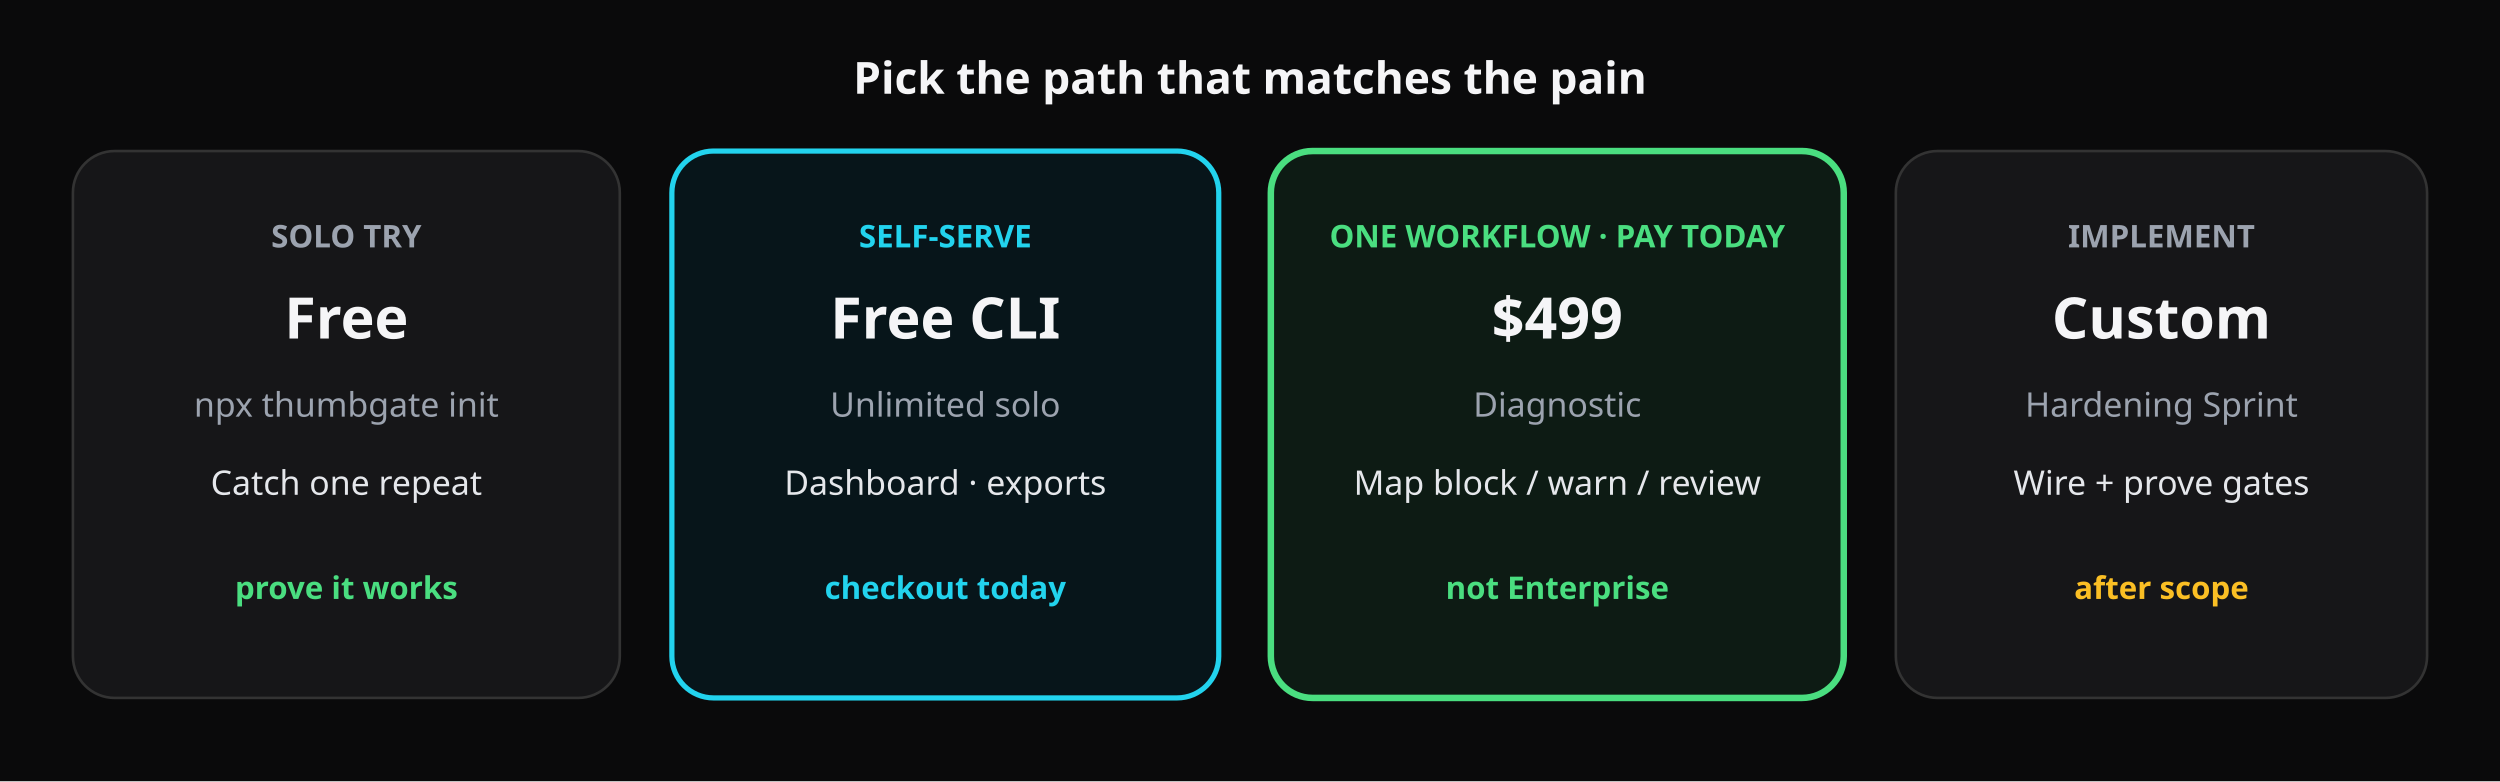
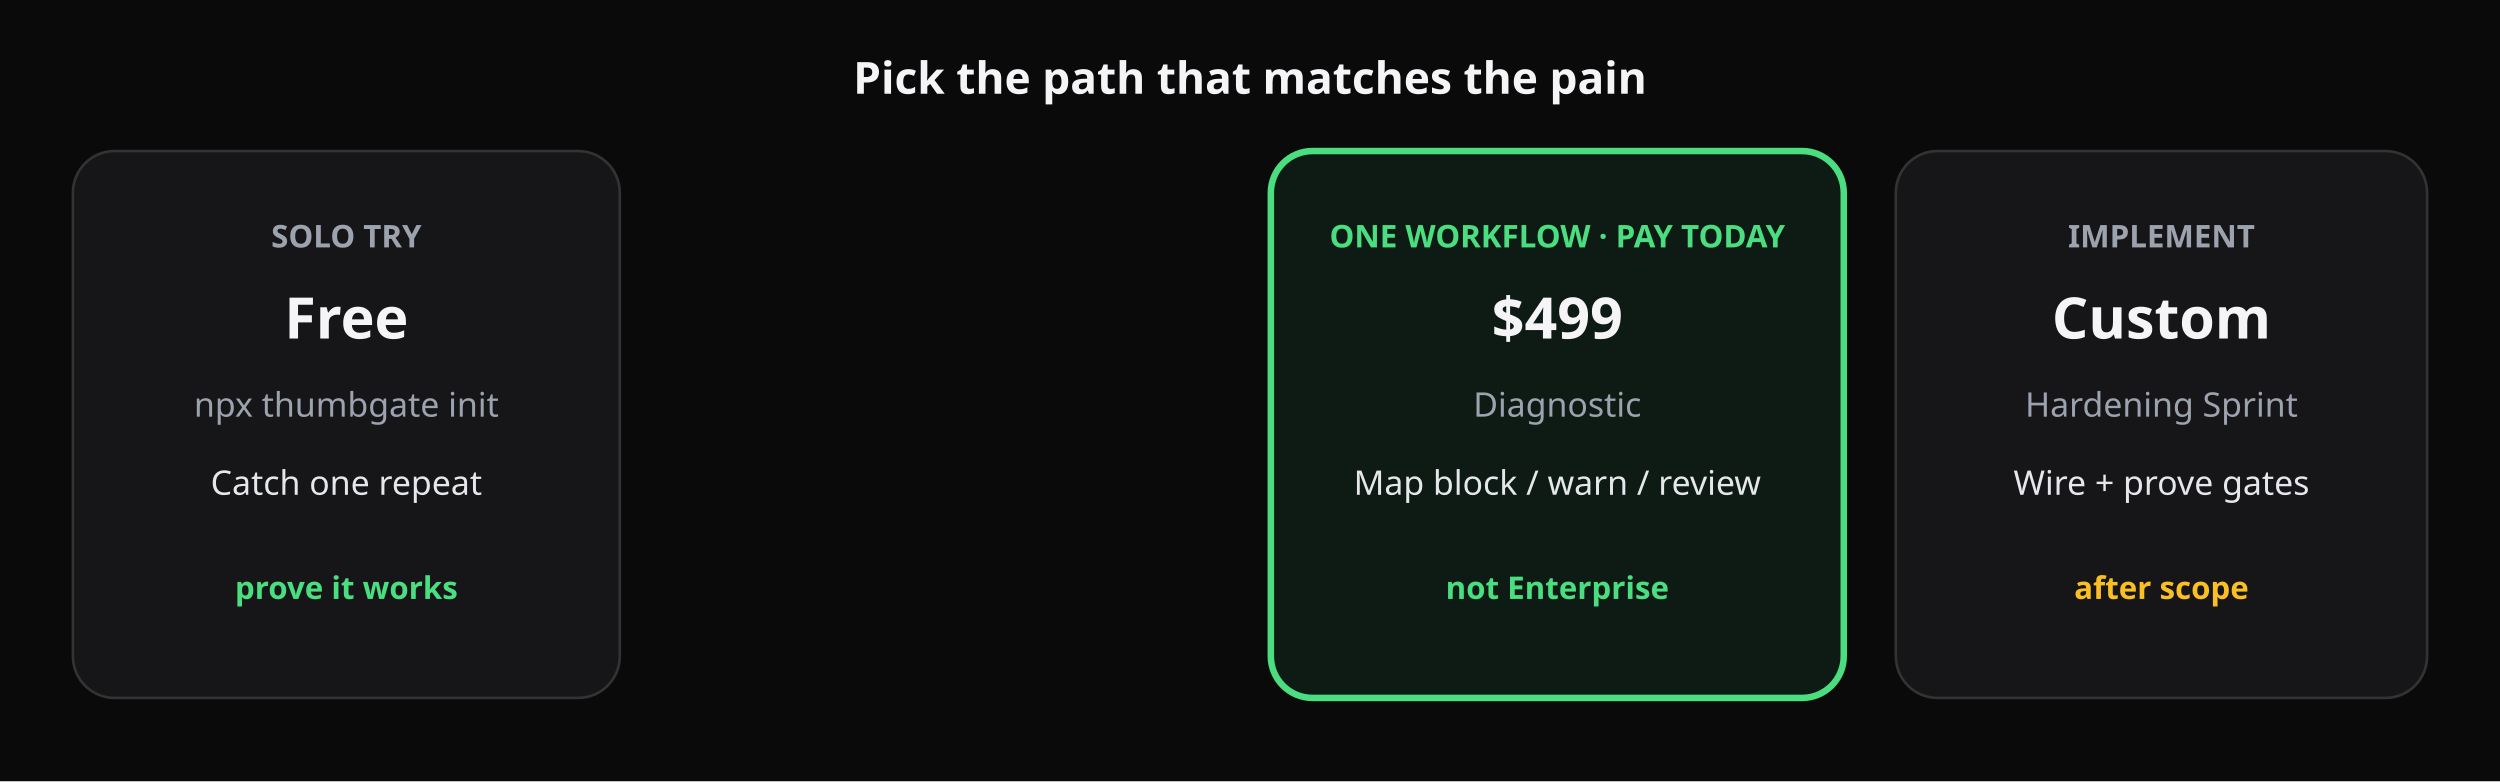
<svg xmlns="http://www.w3.org/2000/svg" viewBox="0 0 960 300" role="img" aria-labelledby="t d">
  <rect width="960" height="300" fill="#0a0a0b" />
  <g font-family="system-ui,sans-serif">
    <text x="480" y="36" text-anchor="middle" fill="#f5f5f7" font-size="17" font-weight="800">Pick the path that matches the pain</text>
    <rect x="28" y="58" width="210" height="210" rx="16" fill="#161618" stroke="#333" />
    <text x="133" y="95" text-anchor="middle" fill="#9ca3af" font-size="12" font-weight="700">SOLO TRY</text>
    <text x="133" y="130" text-anchor="middle" fill="#f5f5f7" font-size="22" font-weight="900">Free</text>
    <text x="133" y="160" text-anchor="middle" fill="#9ca3af" font-size="13">npx thumbgate init</text>
    <text x="133" y="190" text-anchor="middle" fill="#e5e7eb" font-size="13">Catch one repeat</text>
    <text x="133" y="230" text-anchor="middle" fill="#4ade80" font-size="12" font-weight="700">prove it works</text>
-     <rect x="258" y="58" width="210" height="210" rx="16" fill="#07151a" stroke="#22d3ee" stroke-width="2" />
-     <text x="363" y="95" text-anchor="middle" fill="#22d3ee" font-size="12" font-weight="700">SELF-SERVE</text>
-     <text x="363" y="130" text-anchor="middle" fill="#f5f5f7" font-size="22" font-weight="900">Free CLI</text>
-     <text x="363" y="160" text-anchor="middle" fill="#9ca3af" font-size="13">Unlimited solo</text>
-     <text x="363" y="190" text-anchor="middle" fill="#e5e7eb" font-size="13">Dashboard · exports</text>
-     <text x="363" y="230" text-anchor="middle" fill="#22d3ee" font-size="12" font-weight="700">checkout today</text>
    <rect x="488" y="58" width="220" height="210" rx="16" fill="#0d1b14" stroke="#4ade80" stroke-width="2.5" />
    <text x="598" y="95" text-anchor="middle" fill="#4ade80" font-size="12" font-weight="700">ONE WORKFLOW · PAY TODAY</text>
    <text x="598" y="130" text-anchor="middle" fill="#f5f5f7" font-size="22" font-weight="900">$499</text>
    <text x="598" y="160" text-anchor="middle" fill="#9ca3af" font-size="13">Diagnostic</text>
    <text x="598" y="190" text-anchor="middle" fill="#e5e7eb" font-size="13">Map block / warn / review</text>
    <text x="598" y="230" text-anchor="middle" fill="#4ade80" font-size="12" font-weight="700">not Enterprise</text>
    <rect x="728" y="58" width="204" height="210" rx="16" fill="#161618" stroke="#333" />
    <text x="830" y="95" text-anchor="middle" fill="#9ca3af" font-size="12" font-weight="700">IMPLEMENT</text>
    <text x="830" y="130" text-anchor="middle" fill="#f5f5f7" font-size="22" font-weight="900">Custom</text>
    <text x="830" y="160" text-anchor="middle" fill="#9ca3af" font-size="13">Hardening Sprint</text>
    <text x="830" y="190" text-anchor="middle" fill="#e5e7eb" font-size="13">Wire + prove gates</text>
    <text x="830" y="230" text-anchor="middle" fill="#fbbf24" font-size="12" font-weight="700">after scope</text>
  </g>
</svg>
